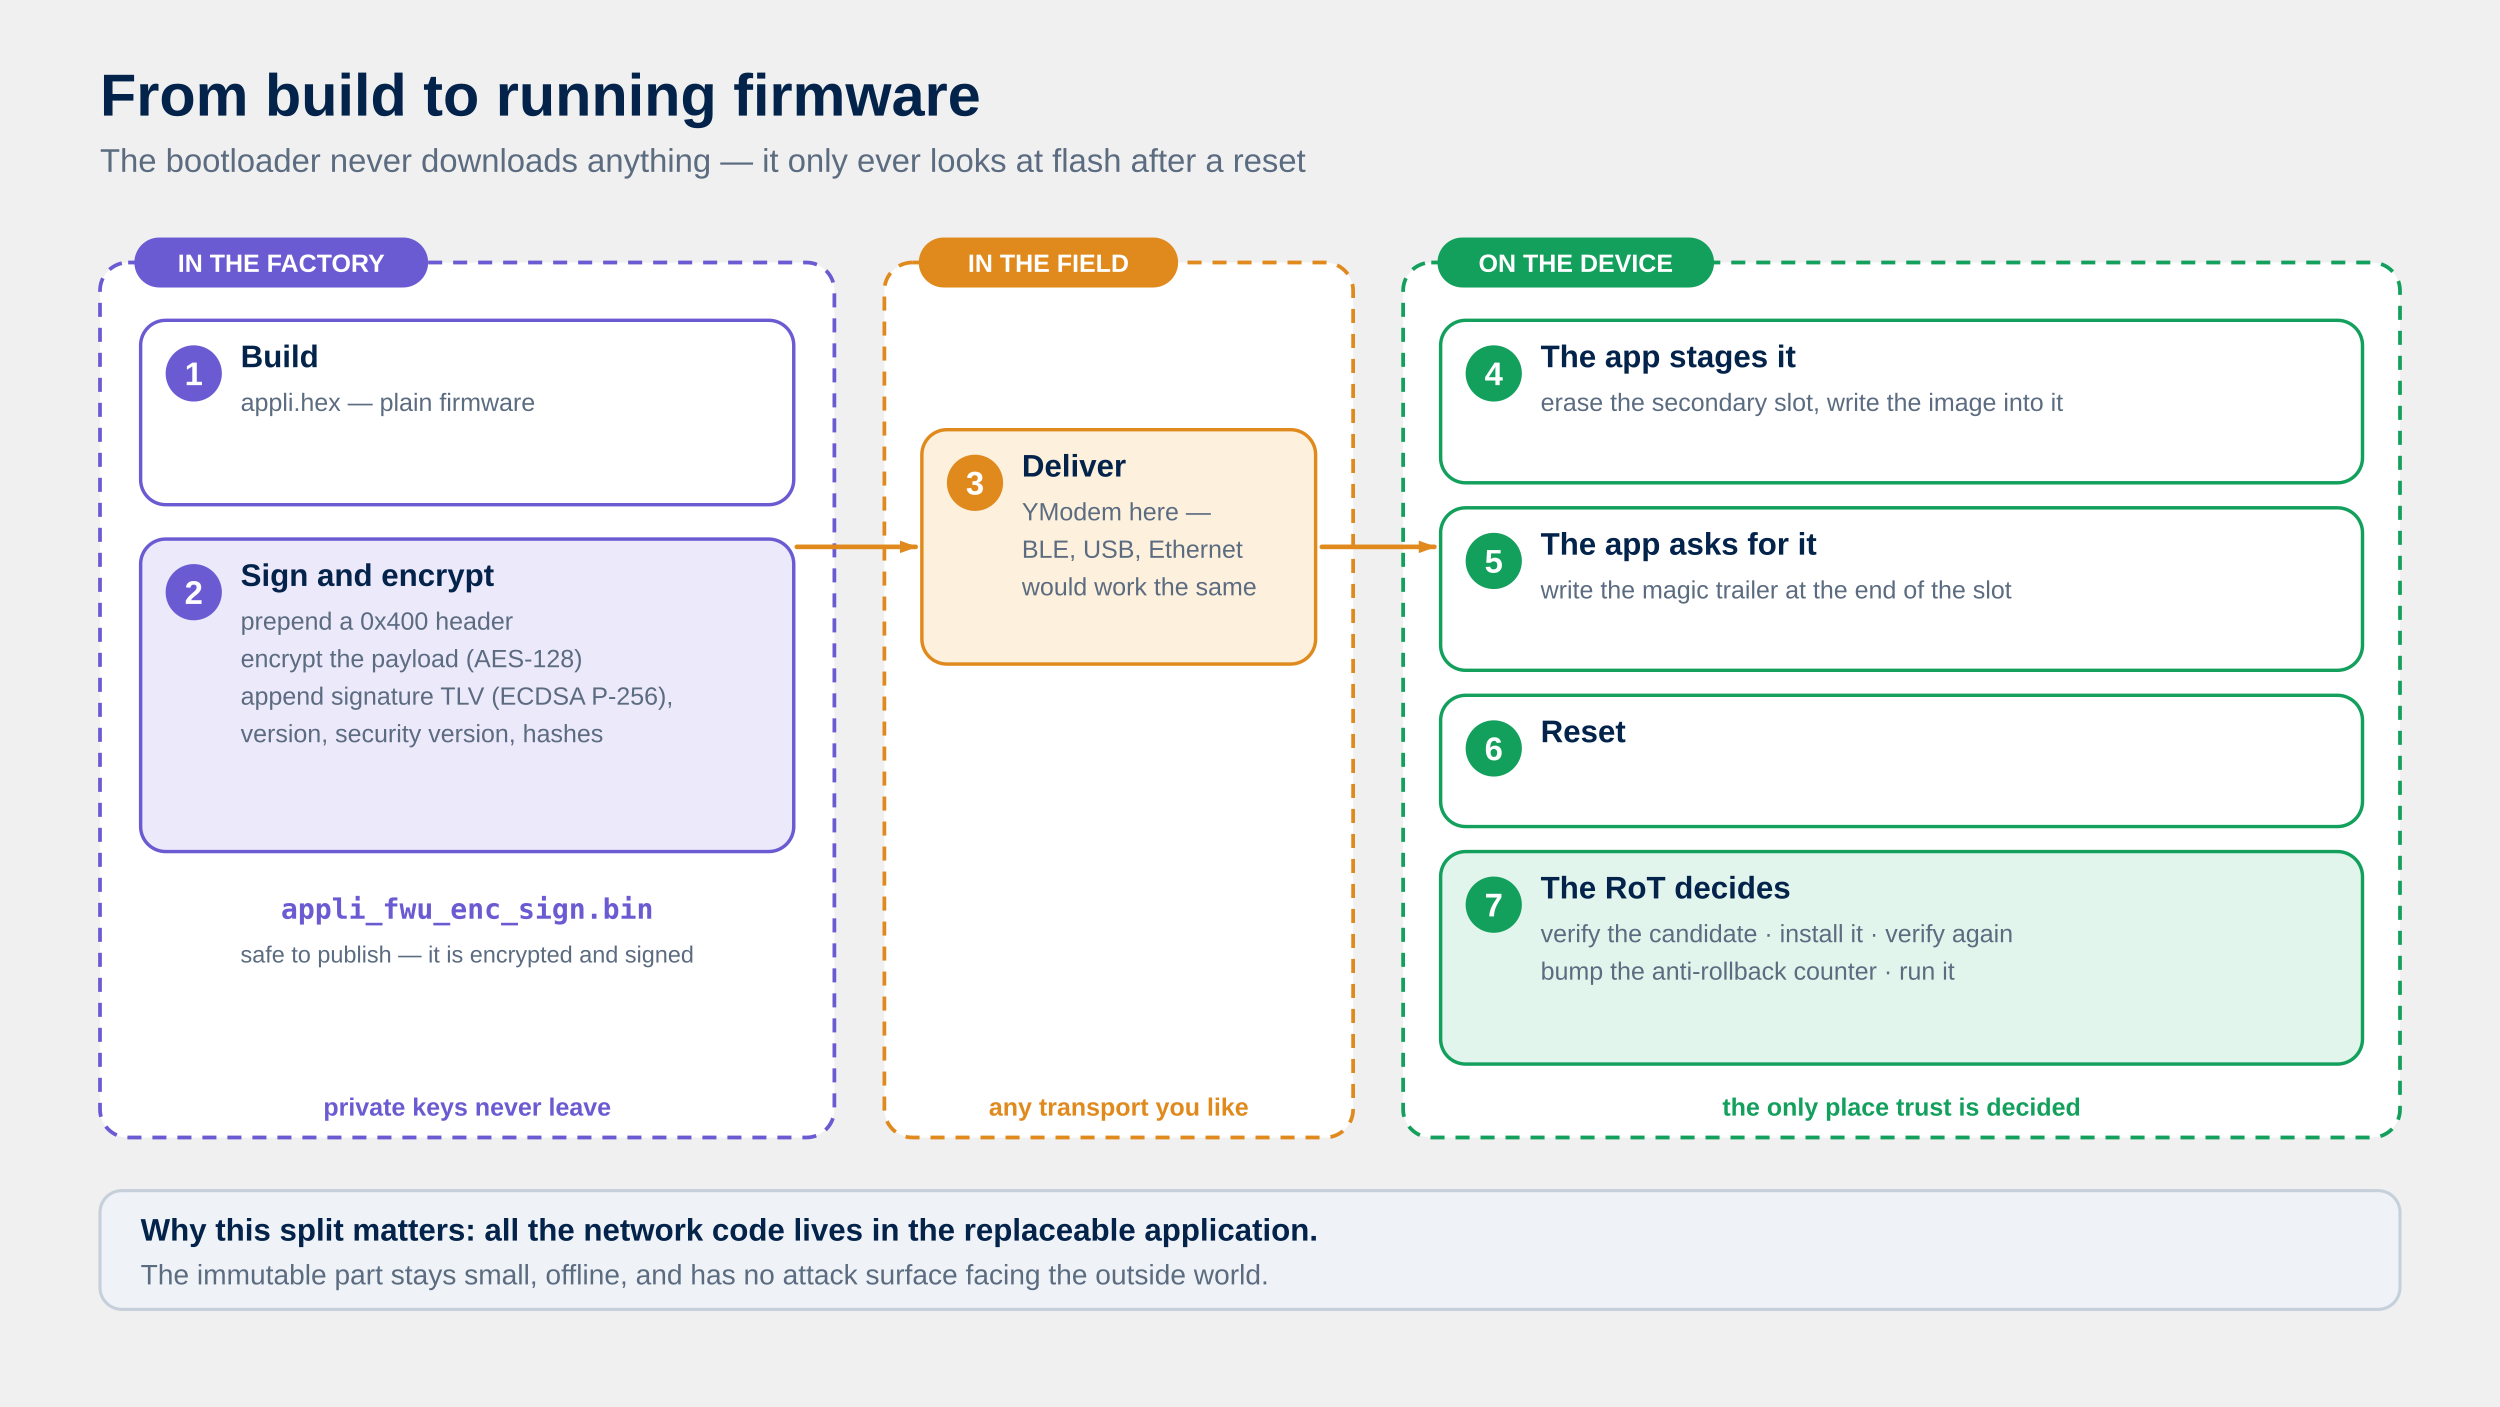
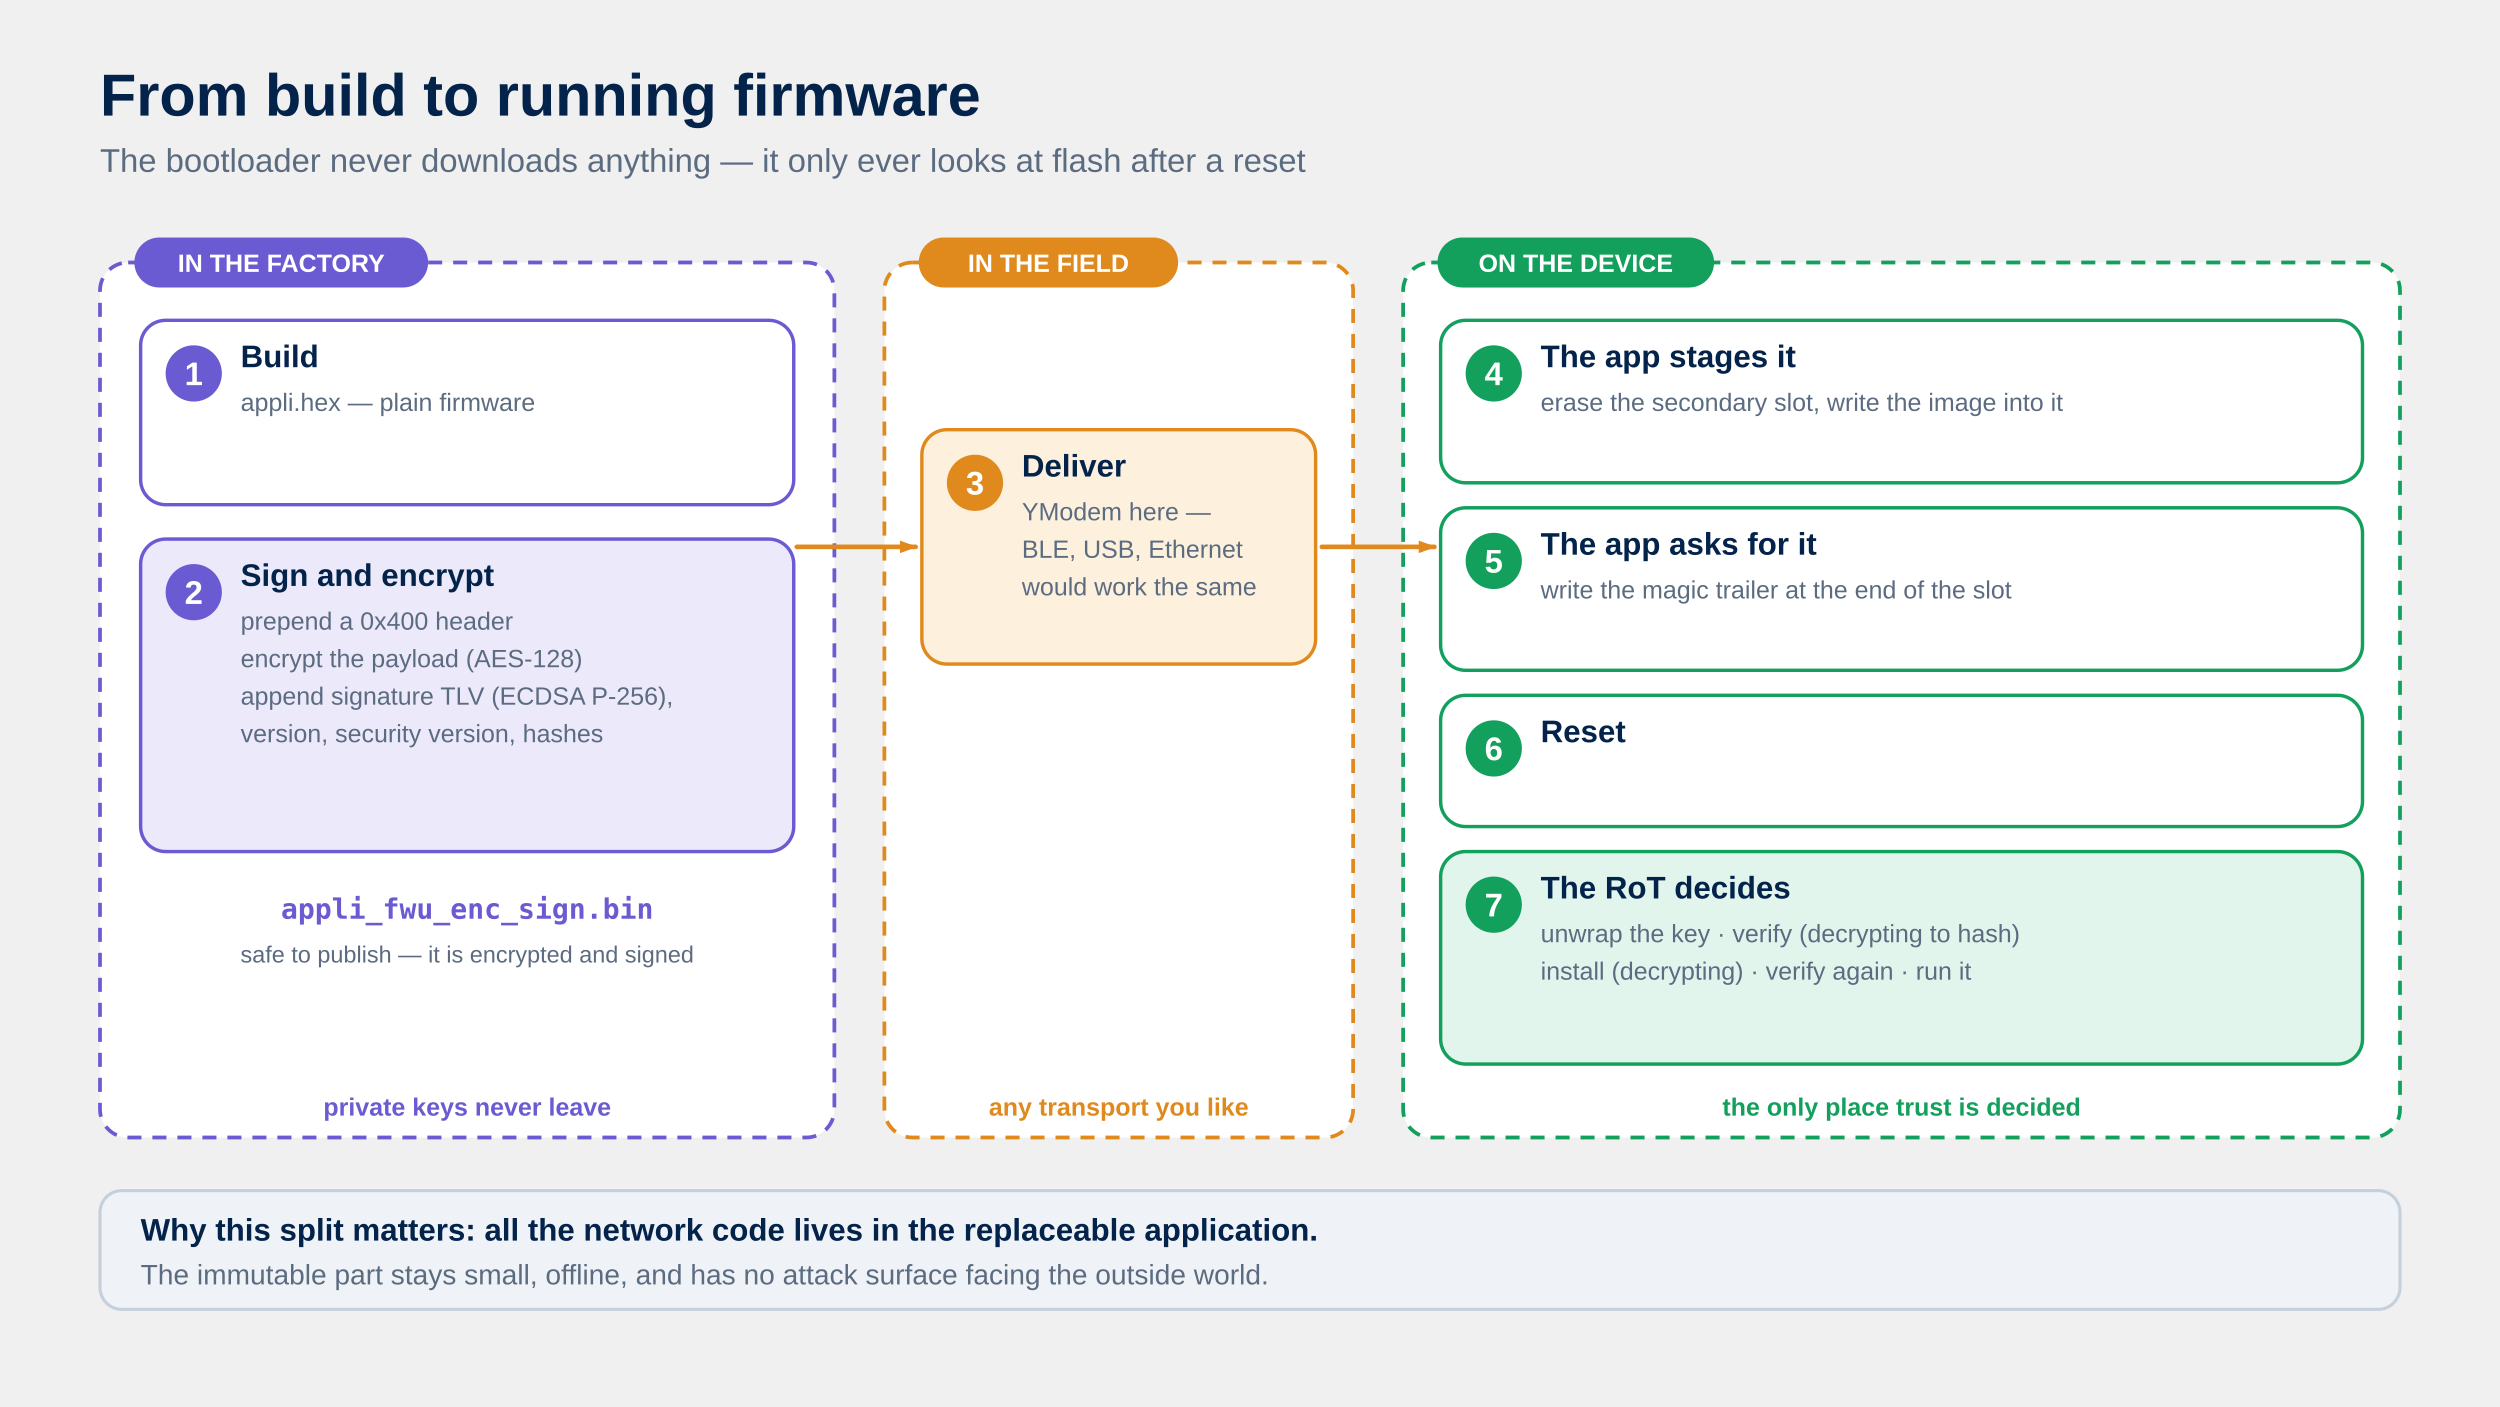
<svg xmlns="http://www.w3.org/2000/svg" width="1600" height="900" viewBox="0 0 1600 900" font-family="Segoe UI, Arial, Helvetica, sans-serif">
  <defs>
    <marker id="ar" markerWidth="11" markerHeight="8" refX="10" refY="4" orient="auto" markerUnits="userSpaceOnUse">
      <path d="M0,0 L11,4 L0,8 Z" fill="context-stroke" />
    </marker>
    <marker id="arInk" markerWidth="11" markerHeight="8" refX="10" refY="4" orient="auto" markerUnits="userSpaceOnUse">
      <path d="M0,0 L11,4 L0,8 Z" fill="#03234B" />
    </marker>
    <marker id="arRed" markerWidth="11" markerHeight="8" refX="10" refY="4" orient="auto" markerUnits="userSpaceOnUse">
      <path d="M0,0 L11,4 L0,8 Z" fill="#D0323C" />
    </marker>
    <marker id="arGreen" markerWidth="11" markerHeight="8" refX="10" refY="4" orient="auto" markerUnits="userSpaceOnUse">
      <path d="M0,0 L11,4 L0,8 Z" fill="#12A05C" />
    </marker>
    <marker id="arCyan" markerWidth="11" markerHeight="8" refX="10" refY="4" orient="auto" markerUnits="userSpaceOnUse">
      <path d="M0,0 L11,4 L0,8 Z" fill="#1B7CA8" />
    </marker>
    <pattern id="hatch" width="9" height="9" patternTransform="rotate(45)" patternUnits="userSpaceOnUse">
      <rect width="9" height="9" fill="#FDF1DE" />
      <line x1="0" y1="0" x2="0" y2="9" stroke="#E08A1E" stroke-width="3.5" opacity="0.55" />
    </pattern>
    <pattern id="hatchGray" width="9" height="9" patternTransform="rotate(45)" patternUnits="userSpaceOnUse">
      <rect width="9" height="9" fill="#EFF3F7" />
      <line x1="0" y1="0" x2="0" y2="9" stroke="#C6D0DB" stroke-width="3.5" />
    </pattern>
  </defs>
  <text x="64" y="74" font-size="38" fill="#03234B" text-anchor="start" font-weight="700" font-family="Segoe UI, Arial, Helvetica, sans-serif">From build to running firmware</text>
  <text x="64" y="110" font-size="21" fill="#5B6B80" text-anchor="start" font-weight="400" font-family="Segoe UI, Arial, Helvetica, sans-serif">The bootloader never downloads anything — it only ever looks at flash after a reset</text>
  <rect x="64" y="168" width="470" height="560" rx="18" fill="#FFFFFF" stroke="#6B5BD2" stroke-width="2.4" stroke-dasharray="9 7" />
  <rect x="86" y="152" width="188" height="32" rx="16" fill="#6B5BD2" />
  <text x="180.0" y="174" font-size="16" fill="#FFFFFF" text-anchor="middle" font-weight="700" font-family="Segoe UI, Arial, Helvetica, sans-serif">IN THE FACTORY</text>
  <text x="299.0" y="714" font-size="16" fill="#6B5BD2" text-anchor="middle" font-weight="600" font-family="Segoe UI, Arial, Helvetica, sans-serif">private keys never leave</text>
  <rect x="566" y="168" width="300" height="560" rx="18" fill="#FFFFFF" stroke="#E08A1E" stroke-width="2.4" stroke-dasharray="9 7" />
  <rect x="588" y="152" width="166" height="32" rx="16" fill="#E08A1E" />
  <text x="671.0" y="174" font-size="16" fill="#FFFFFF" text-anchor="middle" font-weight="700" font-family="Segoe UI, Arial, Helvetica, sans-serif">IN THE FIELD</text>
  <text x="716.0" y="714" font-size="16" fill="#E08A1E" text-anchor="middle" font-weight="600" font-family="Segoe UI, Arial, Helvetica, sans-serif">any transport you like</text>
  <rect x="898" y="168" width="638" height="560" rx="18" fill="#FFFFFF" stroke="#12A05C" stroke-width="2.4" stroke-dasharray="9 7" />
  <rect x="920" y="152" width="177" height="32" rx="16" fill="#12A05C" />
  <text x="1008.5" y="174" font-size="16" fill="#FFFFFF" text-anchor="middle" font-weight="700" font-family="Segoe UI, Arial, Helvetica, sans-serif">ON THE DEVICE</text>
  <text x="1217.0" y="714" font-size="16" fill="#12A05C" text-anchor="middle" font-weight="600" font-family="Segoe UI, Arial, Helvetica, sans-serif">the only place trust is decided</text>
  <rect x="90" y="205" width="418" height="118" rx="16" fill="#FFFFFF" stroke="#6B5BD2" stroke-width="2.2" />
  <circle cx="124" cy="239" r="18" fill="#6B5BD2" />
  <text x="124" y="246.5" font-size="21" fill="#FFFFFF" text-anchor="middle" font-weight="700" font-family="Segoe UI, Arial, Helvetica, sans-serif">1</text>
  <text x="154" y="235" font-size="20" fill="#03234B" text-anchor="start" font-weight="700" font-family="Segoe UI, Arial, Helvetica, sans-serif">Build</text>
  <text x="154" y="263" font-size="16" fill="#5B6B80" text-anchor="start" font-weight="400" font-family="Segoe UI, Arial, Helvetica, sans-serif">appli.hex — plain firmware</text>
  <rect x="90" y="345" width="418" height="200" rx="16" fill="#ECE9FB" stroke="#6B5BD2" stroke-width="2.2" />
  <circle cx="124" cy="379" r="18" fill="#6B5BD2" />
  <text x="124" y="386.5" font-size="21" fill="#FFFFFF" text-anchor="middle" font-weight="700" font-family="Segoe UI, Arial, Helvetica, sans-serif">2</text>
  <text x="154" y="375" font-size="20" fill="#03234B" text-anchor="start" font-weight="700" font-family="Segoe UI, Arial, Helvetica, sans-serif">Sign and encrypt</text>
  <text x="154" y="403" font-size="16" fill="#5B6B80" text-anchor="start" font-weight="400" font-family="Segoe UI, Arial, Helvetica, sans-serif">prepend a 0x400 header</text>
  <text x="154" y="427" font-size="16" fill="#5B6B80" text-anchor="start" font-weight="400" font-family="Segoe UI, Arial, Helvetica, sans-serif">encrypt the payload (AES-128)</text>
  <text x="154" y="451" font-size="16" fill="#5B6B80" text-anchor="start" font-weight="400" font-family="Segoe UI, Arial, Helvetica, sans-serif">append signature TLV (ECDSA P-256),</text>
  <text x="154" y="475" font-size="16" fill="#5B6B80" text-anchor="start" font-weight="400" font-family="Segoe UI, Arial, Helvetica, sans-serif">version, security version, hashes</text>
  <text x="299" y="588" font-size="18" fill="#6B5BD2" text-anchor="middle" font-weight="700" font-family="Consolas, Menlo, monospace">appli_fwu_enc_sign.bin</text>
  <text x="299" y="616" font-size="15" fill="#5B6B80" text-anchor="middle" font-weight="400" font-family="Segoe UI, Arial, Helvetica, sans-serif">safe to publish — it is encrypted and signed</text>
  <rect x="590" y="275" width="252" height="150" rx="16" fill="#FDF1DE" stroke="#E08A1E" stroke-width="2.2" />
  <circle cx="624" cy="309" r="18" fill="#E08A1E" />
  <text x="624" y="316.5" font-size="21" fill="#FFFFFF" text-anchor="middle" font-weight="700" font-family="Segoe UI, Arial, Helvetica, sans-serif">3</text>
  <text x="654" y="305" font-size="20" fill="#03234B" text-anchor="start" font-weight="700" font-family="Segoe UI, Arial, Helvetica, sans-serif">Deliver</text>
  <text x="654" y="333" font-size="16" fill="#5B6B80" text-anchor="start" font-weight="400" font-family="Segoe UI, Arial, Helvetica, sans-serif">YModem here —</text>
  <text x="654" y="357" font-size="16" fill="#5B6B80" text-anchor="start" font-weight="400" font-family="Segoe UI, Arial, Helvetica, sans-serif">BLE, USB, Ethernet</text>
  <text x="654" y="381" font-size="16" fill="#5B6B80" text-anchor="start" font-weight="400" font-family="Segoe UI, Arial, Helvetica, sans-serif">would work the same</text>
  <line x1="510" y1="350" x2="586" y2="350" stroke="#E08A1E" stroke-width="3" stroke-linecap="round" marker-end="url(#ar)" />
  <line x1="846" y1="350" x2="918" y2="350" stroke="#E08A1E" stroke-width="3" stroke-linecap="round" marker-end="url(#ar)" />
  <rect x="922" y="205" width="590" height="104" rx="16" fill="#FFFFFF" stroke="#12A05C" stroke-width="2.2" />
  <circle cx="956" cy="239" r="18" fill="#12A05C" />
  <text x="956" y="246.5" font-size="21" fill="#FFFFFF" text-anchor="middle" font-weight="700" font-family="Segoe UI, Arial, Helvetica, sans-serif">4</text>
  <text x="986" y="235" font-size="20" fill="#03234B" text-anchor="start" font-weight="700" font-family="Segoe UI, Arial, Helvetica, sans-serif">The app stages it</text>
  <text x="986" y="263" font-size="16" fill="#5B6B80" text-anchor="start" font-weight="400" font-family="Segoe UI, Arial, Helvetica, sans-serif">erase the secondary slot, write the image into it</text>
  <rect x="922" y="325" width="590" height="104" rx="16" fill="#FFFFFF" stroke="#12A05C" stroke-width="2.2" />
  <circle cx="956" cy="359" r="18" fill="#12A05C" />
  <text x="956" y="366.5" font-size="21" fill="#FFFFFF" text-anchor="middle" font-weight="700" font-family="Segoe UI, Arial, Helvetica, sans-serif">5</text>
  <text x="986" y="355" font-size="20" fill="#03234B" text-anchor="start" font-weight="700" font-family="Segoe UI, Arial, Helvetica, sans-serif">The app asks for it</text>
  <text x="986" y="383" font-size="16" fill="#5B6B80" text-anchor="start" font-weight="400" font-family="Segoe UI, Arial, Helvetica, sans-serif">write the magic trailer at the end of the slot</text>
  <rect x="922" y="445" width="590" height="84" rx="16" fill="#FFFFFF" stroke="#12A05C" stroke-width="2.2" />
  <circle cx="956" cy="479" r="18" fill="#12A05C" />
  <text x="956" y="486.5" font-size="21" fill="#FFFFFF" text-anchor="middle" font-weight="700" font-family="Segoe UI, Arial, Helvetica, sans-serif">6</text>
  <text x="986" y="475" font-size="20" fill="#03234B" text-anchor="start" font-weight="700" font-family="Segoe UI, Arial, Helvetica, sans-serif">Reset</text>
  <rect x="922" y="545" width="590" height="136" rx="16" fill="#E2F5EC" stroke="#12A05C" stroke-width="2.2" />
  <circle cx="956" cy="579" r="18" fill="#12A05C" />
  <text x="956" y="586.5" font-size="21" fill="#FFFFFF" text-anchor="middle" font-weight="700" font-family="Segoe UI, Arial, Helvetica, sans-serif">7</text>
  <text x="986" y="575" font-size="20" fill="#03234B" text-anchor="start" font-weight="700" font-family="Segoe UI, Arial, Helvetica, sans-serif">The RoT decides</text>
-   <text x="986" y="603" font-size="16" fill="#5B6B80" text-anchor="start" font-weight="400" font-family="Segoe UI, Arial, Helvetica, sans-serif">verify the candidate · install it · verify again</text>
-   <text x="986" y="627" font-size="16" fill="#5B6B80" text-anchor="start" font-weight="400" font-family="Segoe UI, Arial, Helvetica, sans-serif">bump the anti-rollback counter · run it</text>
+   <text x="986" y="603" font-size="16" fill="#5B6B80" text-anchor="start" font-weight="400" font-family="Segoe UI, Arial, Helvetica, sans-serif">unwrap the key · verify (decrypting to hash)</text>
+   <text x="986" y="627" font-size="16" fill="#5B6B80" text-anchor="start" font-weight="400" font-family="Segoe UI, Arial, Helvetica, sans-serif">install (decrypting) · verify again · run it</text>
  <rect x="64" y="762" width="1472" height="76" rx="14" fill="#EFF3F7" stroke="#C6D0DB" stroke-width="2" />
  <text x="90" y="794" font-size="20" fill="#03234B" text-anchor="start" font-weight="700" font-family="Segoe UI, Arial, Helvetica, sans-serif">Why this split matters: all the network code lives in the replaceable application.</text>
  <text x="90" y="822" font-size="18" fill="#5B6B80" text-anchor="start" font-weight="400" font-family="Segoe UI, Arial, Helvetica, sans-serif">The immutable part stays small, offline, and has no attack surface facing the outside world.</text>
</svg>
